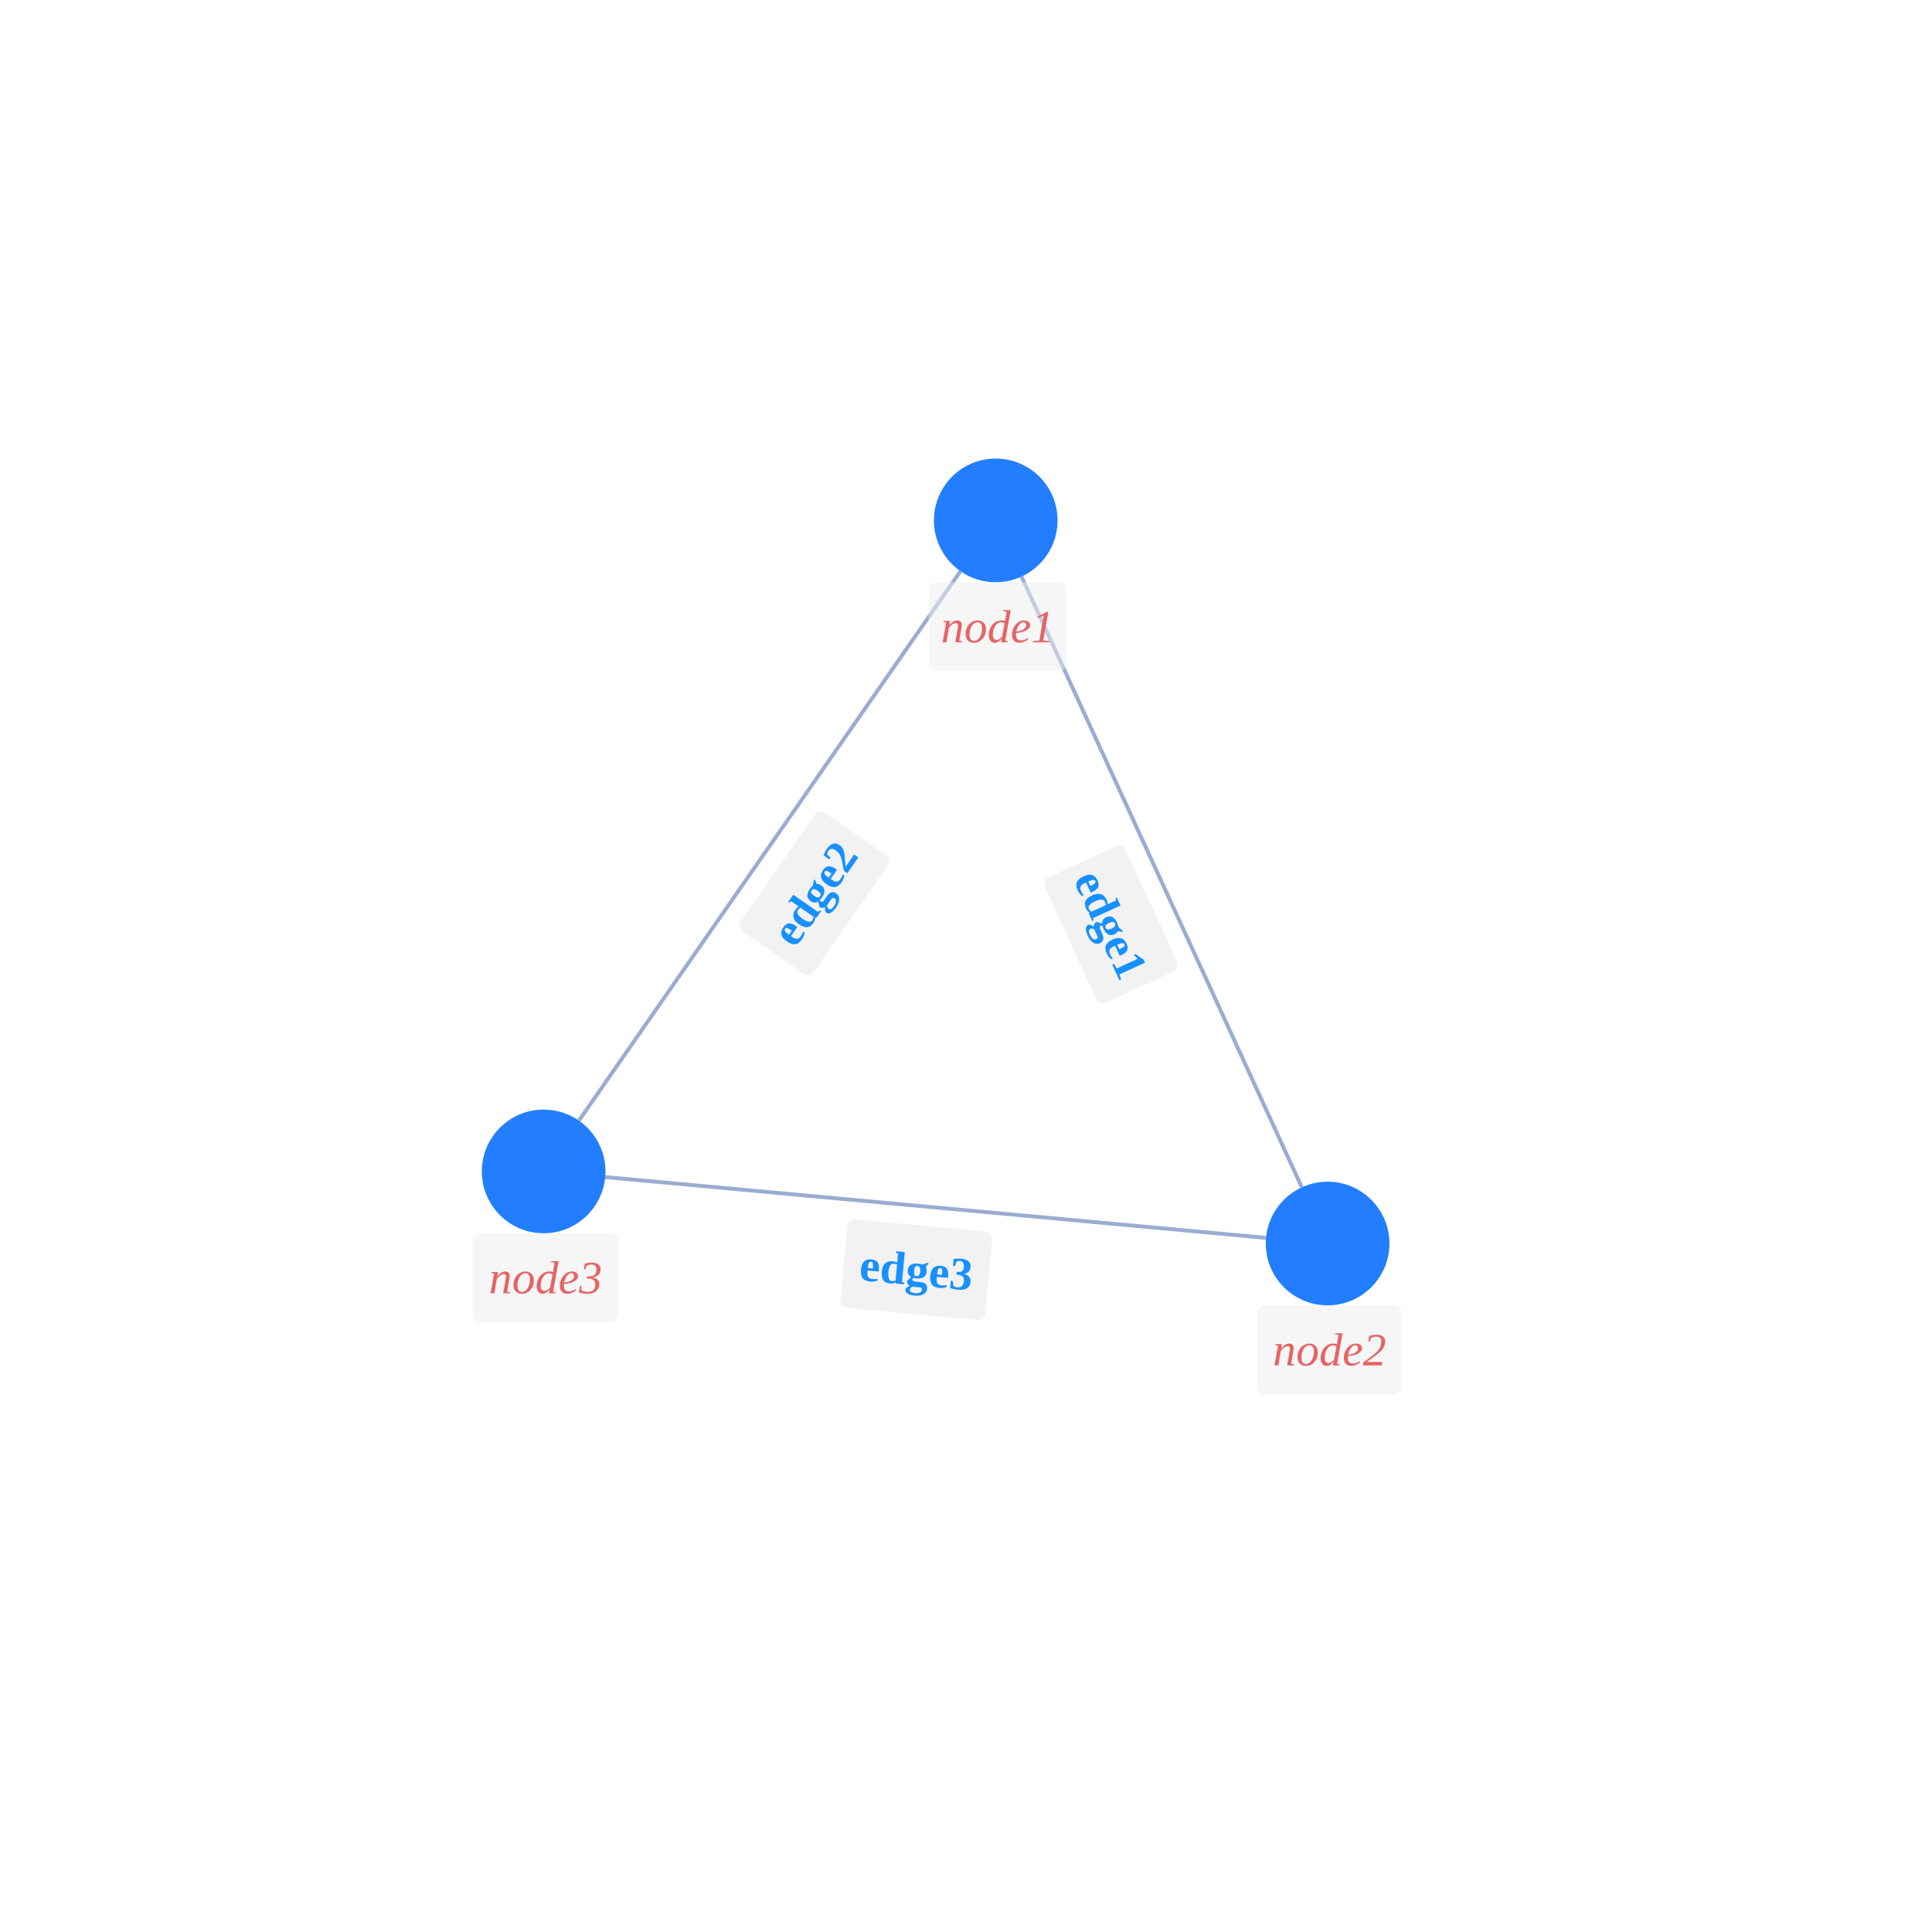
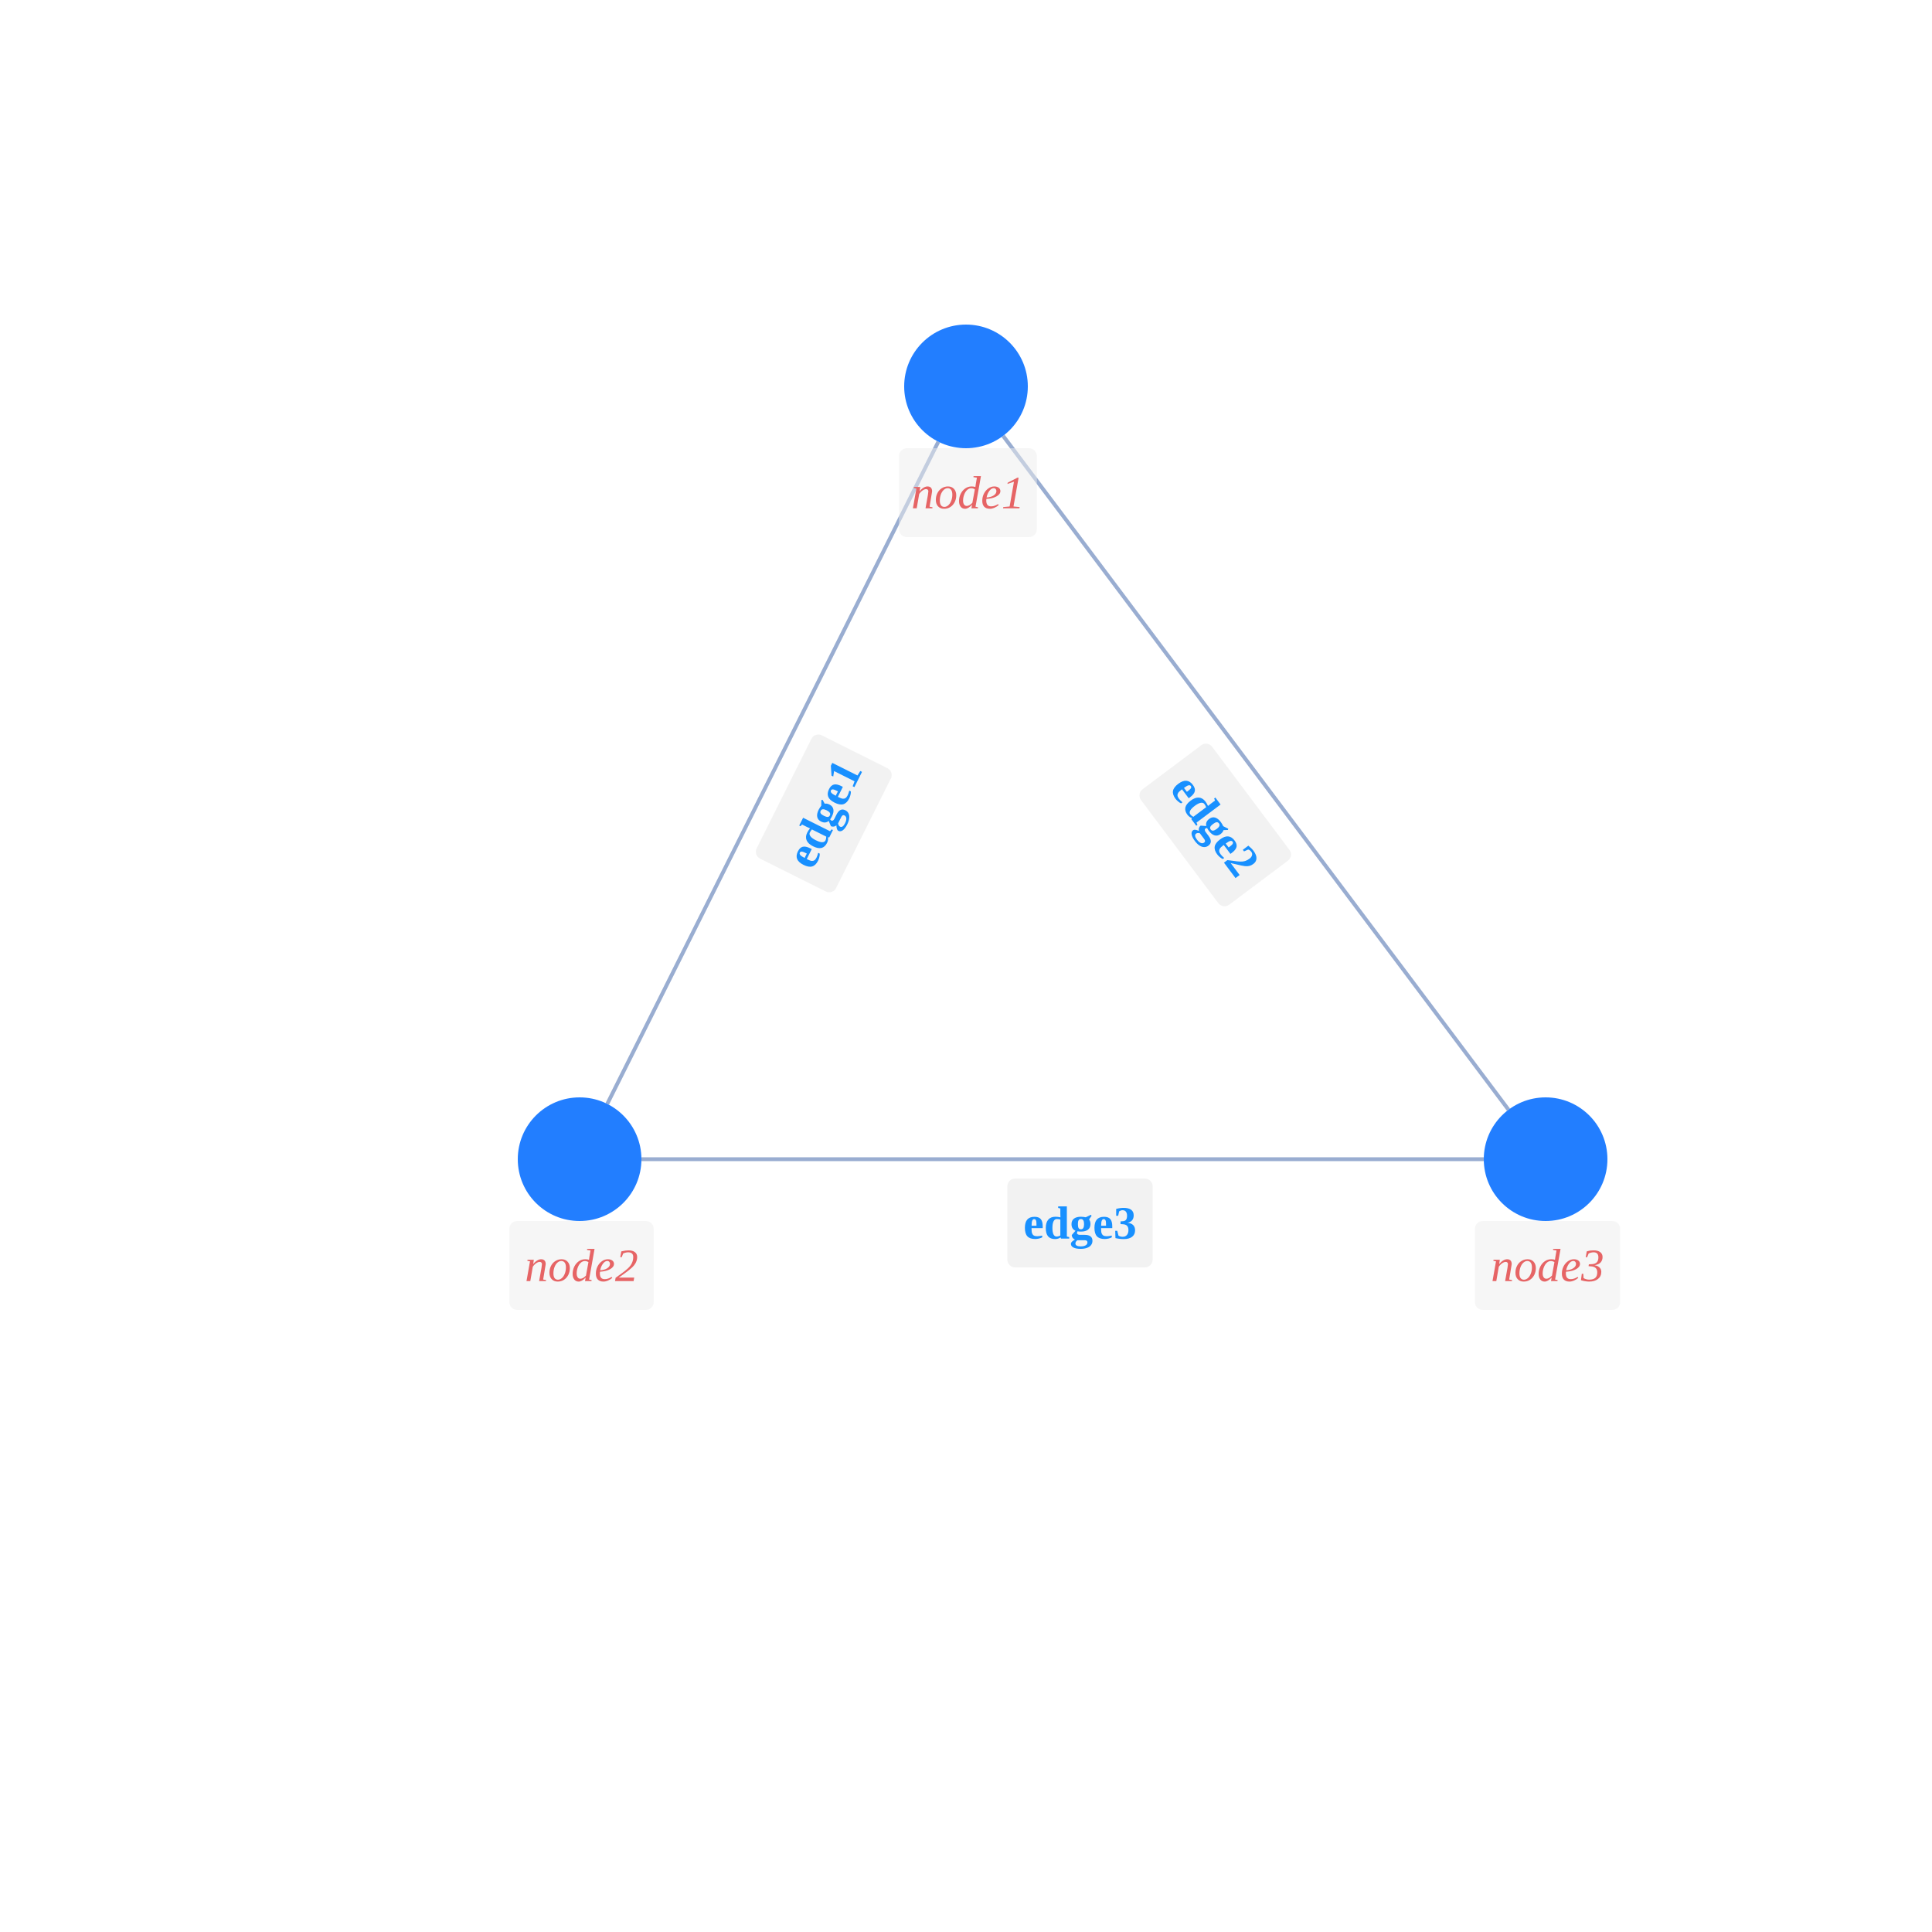
<svg xmlns="http://www.w3.org/2000/svg" width="500" height="500" style="background: transparent; position: absolute; outline: none;" color-interpolation-filters="sRGB" tabindex="1">
  <defs />
  <g id="g-svg-camera" transform="matrix(1,0,0,1,0,0)">
    <g id="g-root" fill="none" transform="matrix(1,0,0,1,0,0)">
      <g id="g-svg-7" fill="none" transform="matrix(1,0,0,1,0,0)" />
      <g id="g-svg-6" fill="none" transform="matrix(1,0,0,1,0,0)">
        <g id="edge1" fill="none" marker-start="false" marker-end="false" transform="matrix(1,0,0,1,0,0)">
          <g id="edge1" fill="none" marker-start="false" marker-end="false" stroke="transparent" stroke-width="3" />
-           <g transform="matrix(1,0,0,1,264.3688,149.2196)">
-             <path id="key" fill="none" d="M 0,0 L 72.54,158.063" stroke-width="1" stroke="rgba(153,173,209,1)" />
-             <path id="key" fill="none" d="M 0,0 L 0,0" stroke-width="3" stroke="transparent" />
+           <g transform="matrix(1,0,0,1,157.1554,114.3108)">
+             <path id="key" fill="none" d="M 85.689,0 L 0,171.378" stroke-width="1" stroke="rgba(153,173,209,1)" />
+             <path id="key" fill="none" d="M 85.689,0 L 0,171.378" stroke-width="3" stroke="transparent" />
          </g>
-           <g id="label" fill="none" transform="matrix(0.417105,0.908858,-0.908858,0.417105,302.3075,231.8865)">
+           <g id="label" fill="none" transform="matrix(0.44722,-0.894424,0.894424,0.44722,198.2111,203.5777)">
            <g transform="matrix(1,0,0,1,-17.34,5)">
              <path id="background" fill="rgba(238,238,238,1)" d="M 2,0 l 31.68,0 a 2,2,0,0,1,2,2 l 0,19 a 2,2,0,0,1,-2,2 l -31.68,0 a 2,2,0,0,1,-2,-2 l 0,-19 a 2,2,0,0,1,2,-2 z" opacity="0.75" stroke-width="0" stroke="rgba(158,201,255,1)" width="35.68" height="23" />
            </g>
            <g transform="matrix(1,0,0,1,0,0)">
              <text id="text" fill="rgba(24,144,255,1)" dominant-baseline="central" paint-order="stroke" style="transform:translate(0px, 5px);" dx="0.5" dy="11.5px" font-size="12" text-anchor="middle" font-weight="bold">
                edge1
              </text>
            </g>
          </g>
        </g>
        <g id="edge2" fill="none" marker-start="false" marker-end="false" transform="matrix(1,0,0,1,0,0)">
          <g id="edge2" fill="none" marker-start="false" marker-end="false" stroke="transparent" stroke-width="3" />
-           <g transform="matrix(1,0,0,1,149.8191,147.8199)">
-             <path id="key" fill="none" d="M 98.75,0 L 0,142.203" stroke-width="1" stroke="rgba(153,173,209,1)" />
-             <path id="key" fill="none" d="M 0,0 L 0,0" stroke-width="3" stroke="transparent" />
+           <g transform="matrix(1,0,0,1,259.6,112.8)">
+             <path id="key" fill="none" d="M 0,0 L 130.8,174.4" stroke-width="1" stroke="rgba(153,173,209,1)" />
+             <path id="key" fill="none" d="M 0,0 L 130.8,174.4" stroke-width="3" stroke="transparent" />
          </g>
-           <g id="label" fill="none" transform="matrix(0.570384,-0.821378,0.821378,0.570384,196.9125,222.2068)">
+           <g id="label" fill="none" transform="matrix(0.600003,0.799997,-0.799997,0.600003,327.4,203.2)">
            <g transform="matrix(1,0,0,1,-18.18,5)">
              <path id="background" fill="rgba(238,238,238,1)" d="M 2,0 l 33.36,0 a 2,2,0,0,1,2,2 l 0,19 a 2,2,0,0,1,-2,2 l -33.36,0 a 2,2,0,0,1,-2,-2 l 0,-19 a 2,2,0,0,1,2,-2 z" opacity="0.75" stroke-width="0" stroke="rgba(158,201,255,1)" width="37.36" height="23" />
            </g>
            <g transform="matrix(1,0,0,1,0,0)">
              <text id="text" fill="rgba(24,144,255,1)" dominant-baseline="central" paint-order="stroke" style="transform:translate(0px, 5px);" dx="0.5" dy="11.5px" font-size="12" text-anchor="middle" font-weight="bold">
                edge2
              </text>
            </g>
          </g>
        </g>
        <g id="edge3" fill="none" marker-start="false" marker-end="false" transform="matrix(1,0,0,1,0,0)">
          <g id="edge3" fill="none" marker-start="false" marker-end="false" stroke="transparent" stroke-width="3" />
-           <g transform="matrix(1,0,0,1,156.6257,304.63)">
-             <path id="key" fill="none" d="M 171.024,15.729 L 0,0" stroke-width="1" stroke="rgba(153,173,209,1)" />
-             <path id="key" fill="none" d="M 0,0 L 0,0" stroke-width="3" stroke="transparent" />
+           <g transform="matrix(1,0,0,1,166,300)">
+             <path id="key" fill="none" d="M 0,0 L 218,0" stroke-width="1" stroke="rgba(153,173,209,1)" />
+             <path id="key" fill="none" d="M 0,0 L 218,0" stroke-width="3" stroke="transparent" />
          </g>
-           <g id="label" fill="none" transform="matrix(0.995796,0.091599,-0.091599,0.995796,238.1548,312.1281)">
+           <g id="label" fill="none" transform="matrix(1,0,0,1,279,300)">
            <g transform="matrix(1,0,0,1,-18.3,5)">
              <path id="background" fill="rgba(238,238,238,1)" d="M 2,0 l 33.6,0 a 2,2,0,0,1,2,2 l 0,19 a 2,2,0,0,1,-2,2 l -33.6,0 a 2,2,0,0,1,-2,-2 l 0,-19 a 2,2,0,0,1,2,-2 z" opacity="0.75" stroke-width="0" stroke="rgba(158,201,255,1)" width="37.6" height="23" />
            </g>
            <g transform="matrix(1,0,0,1,0,0)">
              <text id="text" fill="rgba(24,144,255,1)" dominant-baseline="central" paint-order="stroke" style="transform:translate(0px, 5px);" dx="0.5" dy="11.5px" font-size="12" text-anchor="middle" font-weight="bold">
                edge3
              </text>
            </g>
          </g>
        </g>
      </g>
      <g id="g-svg-5" fill="none" transform="matrix(1,0,0,1,0,0)">
-         <g id="node1" fill="none" transform="matrix(1,0,0,1,257.6951,134.6779)">
+         <g id="node1" fill="none" transform="matrix(1,0,0,1,250,100)">
          <g transform="matrix(1,0,0,1,0,0)">
            <circle id="key" fill="rgba(34,126,255,1)" transform="translate(-16,-16)" cx="16" cy="16" stroke-width="0" stroke="rgba(0,0,0,1)" r="16" />
          </g>
          <g id="label" fill="none" transform="matrix(1,0,0,1,0,16)">
            <g transform="matrix(1,0,0,1,-17.34,0)">
              <path id="background" fill="rgba(238,238,238,1)" d="M 2,0 l 31.68,0 a 2,2,0,0,1,2,2 l 0,19 a 2,2,0,0,1,-2,2 l -31.68,0 a 2,2,0,0,1,-2,-2 l 0,-19 a 2,2,0,0,1,2,-2 z" opacity="0.5" stroke-width="0" stroke="rgba(158,201,255,1)" width="35.68" height="23" />
            </g>
            <g transform="matrix(1,0,0,1,0,0)">
              <text id="text" fill="rgba(230,100,101,1)" dominant-baseline="central" paint-order="stroke" dx="0.5" dy="11.5px" font-size="12" text-anchor="middle" font-style="italic">
                node1
              </text>
            </g>
          </g>
        </g>
-         <g id="node2" fill="none" transform="matrix(1,0,0,1,343.5829,321.8242)">
+         <g id="node2" fill="none" transform="matrix(1,0,0,1,150,300)">
          <g transform="matrix(1,0,0,1,0,0)">
            <circle id="key" fill="rgba(34,126,255,1)" transform="translate(-16,-16)" cx="16" cy="16" stroke-width="0" stroke="rgba(0,0,0,1)" r="16" />
          </g>
          <g id="label" fill="none" transform="matrix(1,0,0,1,0,16)">
            <g transform="matrix(1,0,0,1,-18.18,0)">
              <path id="background" fill="rgba(238,238,238,1)" d="M 2,0 l 33.36,0 a 2,2,0,0,1,2,2 l 0,19 a 2,2,0,0,1,-2,2 l -33.36,0 a 2,2,0,0,1,-2,-2 l 0,-19 a 2,2,0,0,1,2,-2 z" opacity="0.5" stroke-width="0" stroke="rgba(158,201,255,1)" width="37.36" height="23" />
            </g>
            <g transform="matrix(1,0,0,1,0,0)">
              <text id="text" fill="rgba(230,100,101,1)" dominant-baseline="central" paint-order="stroke" dx="0.5" dy="11.5px" font-size="12" text-anchor="middle" font-style="italic">
                node2
              </text>
            </g>
          </g>
        </g>
-         <g id="node3" fill="none" transform="matrix(1,0,0,1,140.6929,303.1647)">
+         <g id="node3" fill="none" transform="matrix(1,0,0,1,400,300)">
          <g transform="matrix(1,0,0,1,0,0)">
            <circle id="key" fill="rgba(34,126,255,1)" transform="translate(-16,-16)" cx="16" cy="16" stroke-width="0" stroke="rgba(0,0,0,1)" r="16" />
          </g>
          <g id="label" fill="none" transform="matrix(1,0,0,1,0,16)">
            <g transform="matrix(1,0,0,1,-18.3,0)">
              <path id="background" fill="rgba(238,238,238,1)" d="M 2,0 l 33.6,0 a 2,2,0,0,1,2,2 l 0,19 a 2,2,0,0,1,-2,2 l -33.6,0 a 2,2,0,0,1,-2,-2 l 0,-19 a 2,2,0,0,1,2,-2 z" opacity="0.5" stroke-width="0" stroke="rgba(158,201,255,1)" width="37.6" height="23" />
            </g>
            <g transform="matrix(1,0,0,1,0,0)">
              <text id="text" fill="rgba(230,100,101,1)" dominant-baseline="central" paint-order="stroke" dx="0.5" dy="11.5px" font-size="12" text-anchor="middle" font-style="italic">
                node3
              </text>
            </g>
          </g>
        </g>
      </g>
    </g>
  </g>
</svg>
